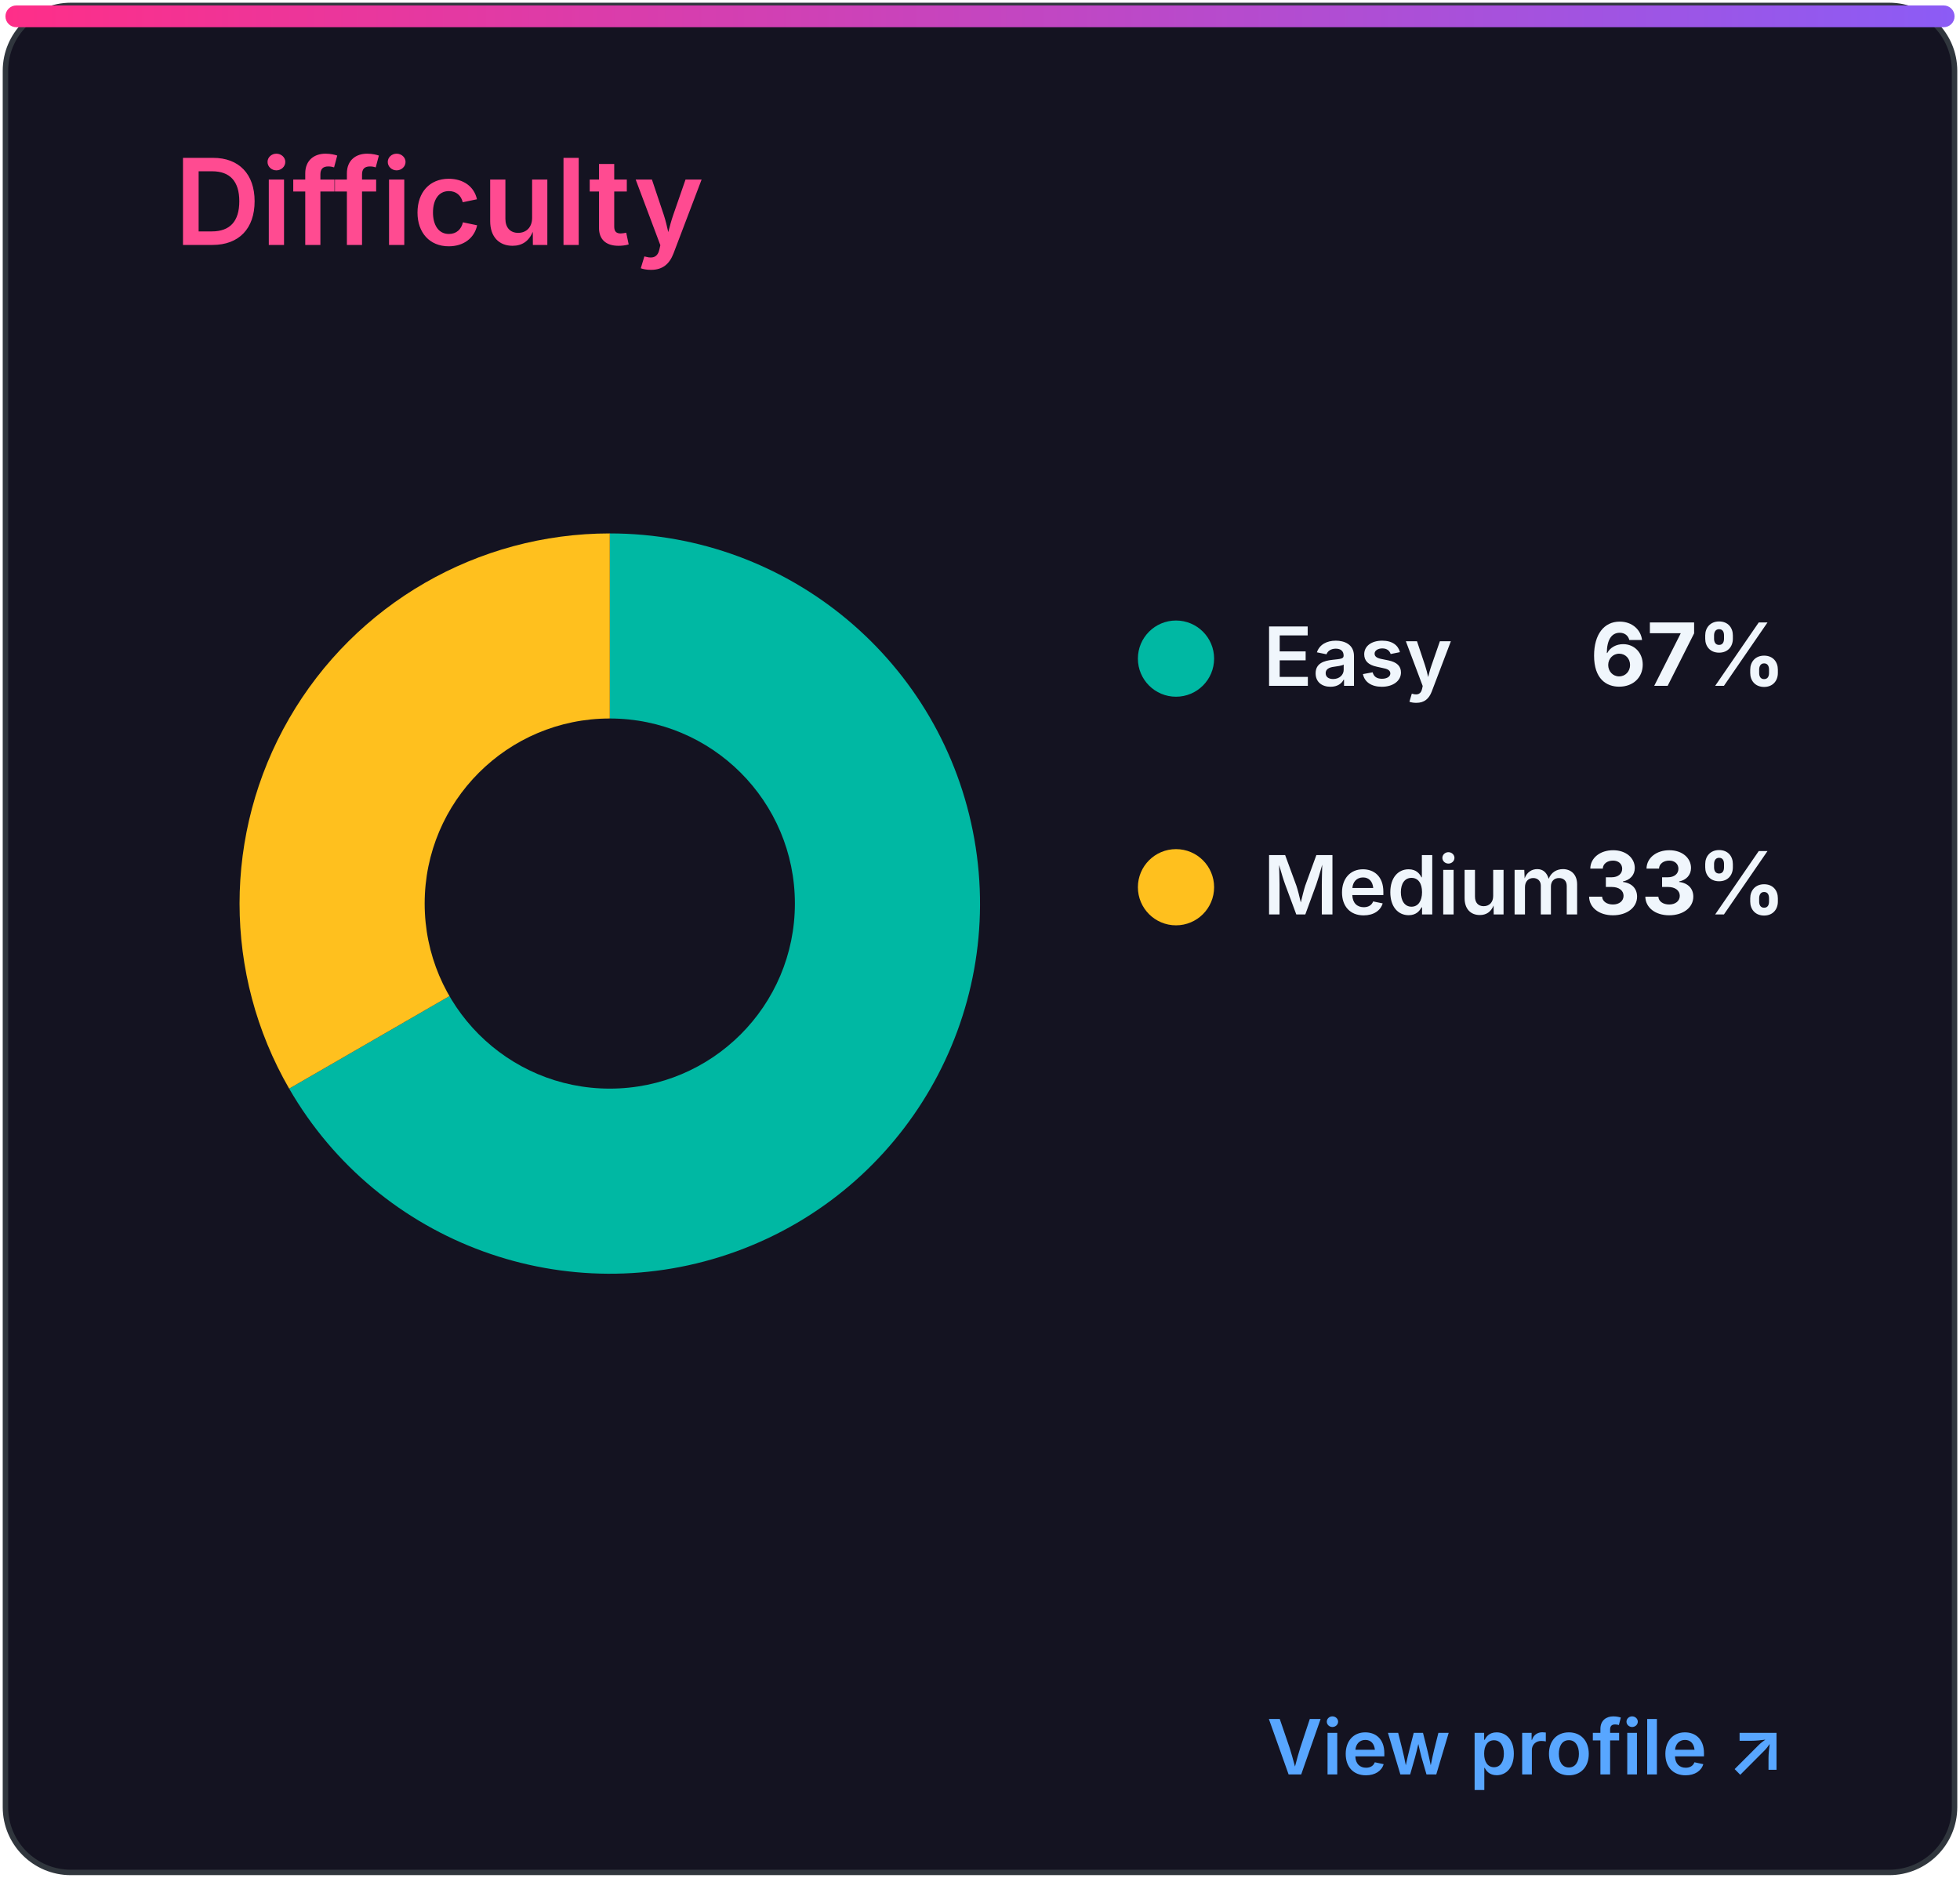
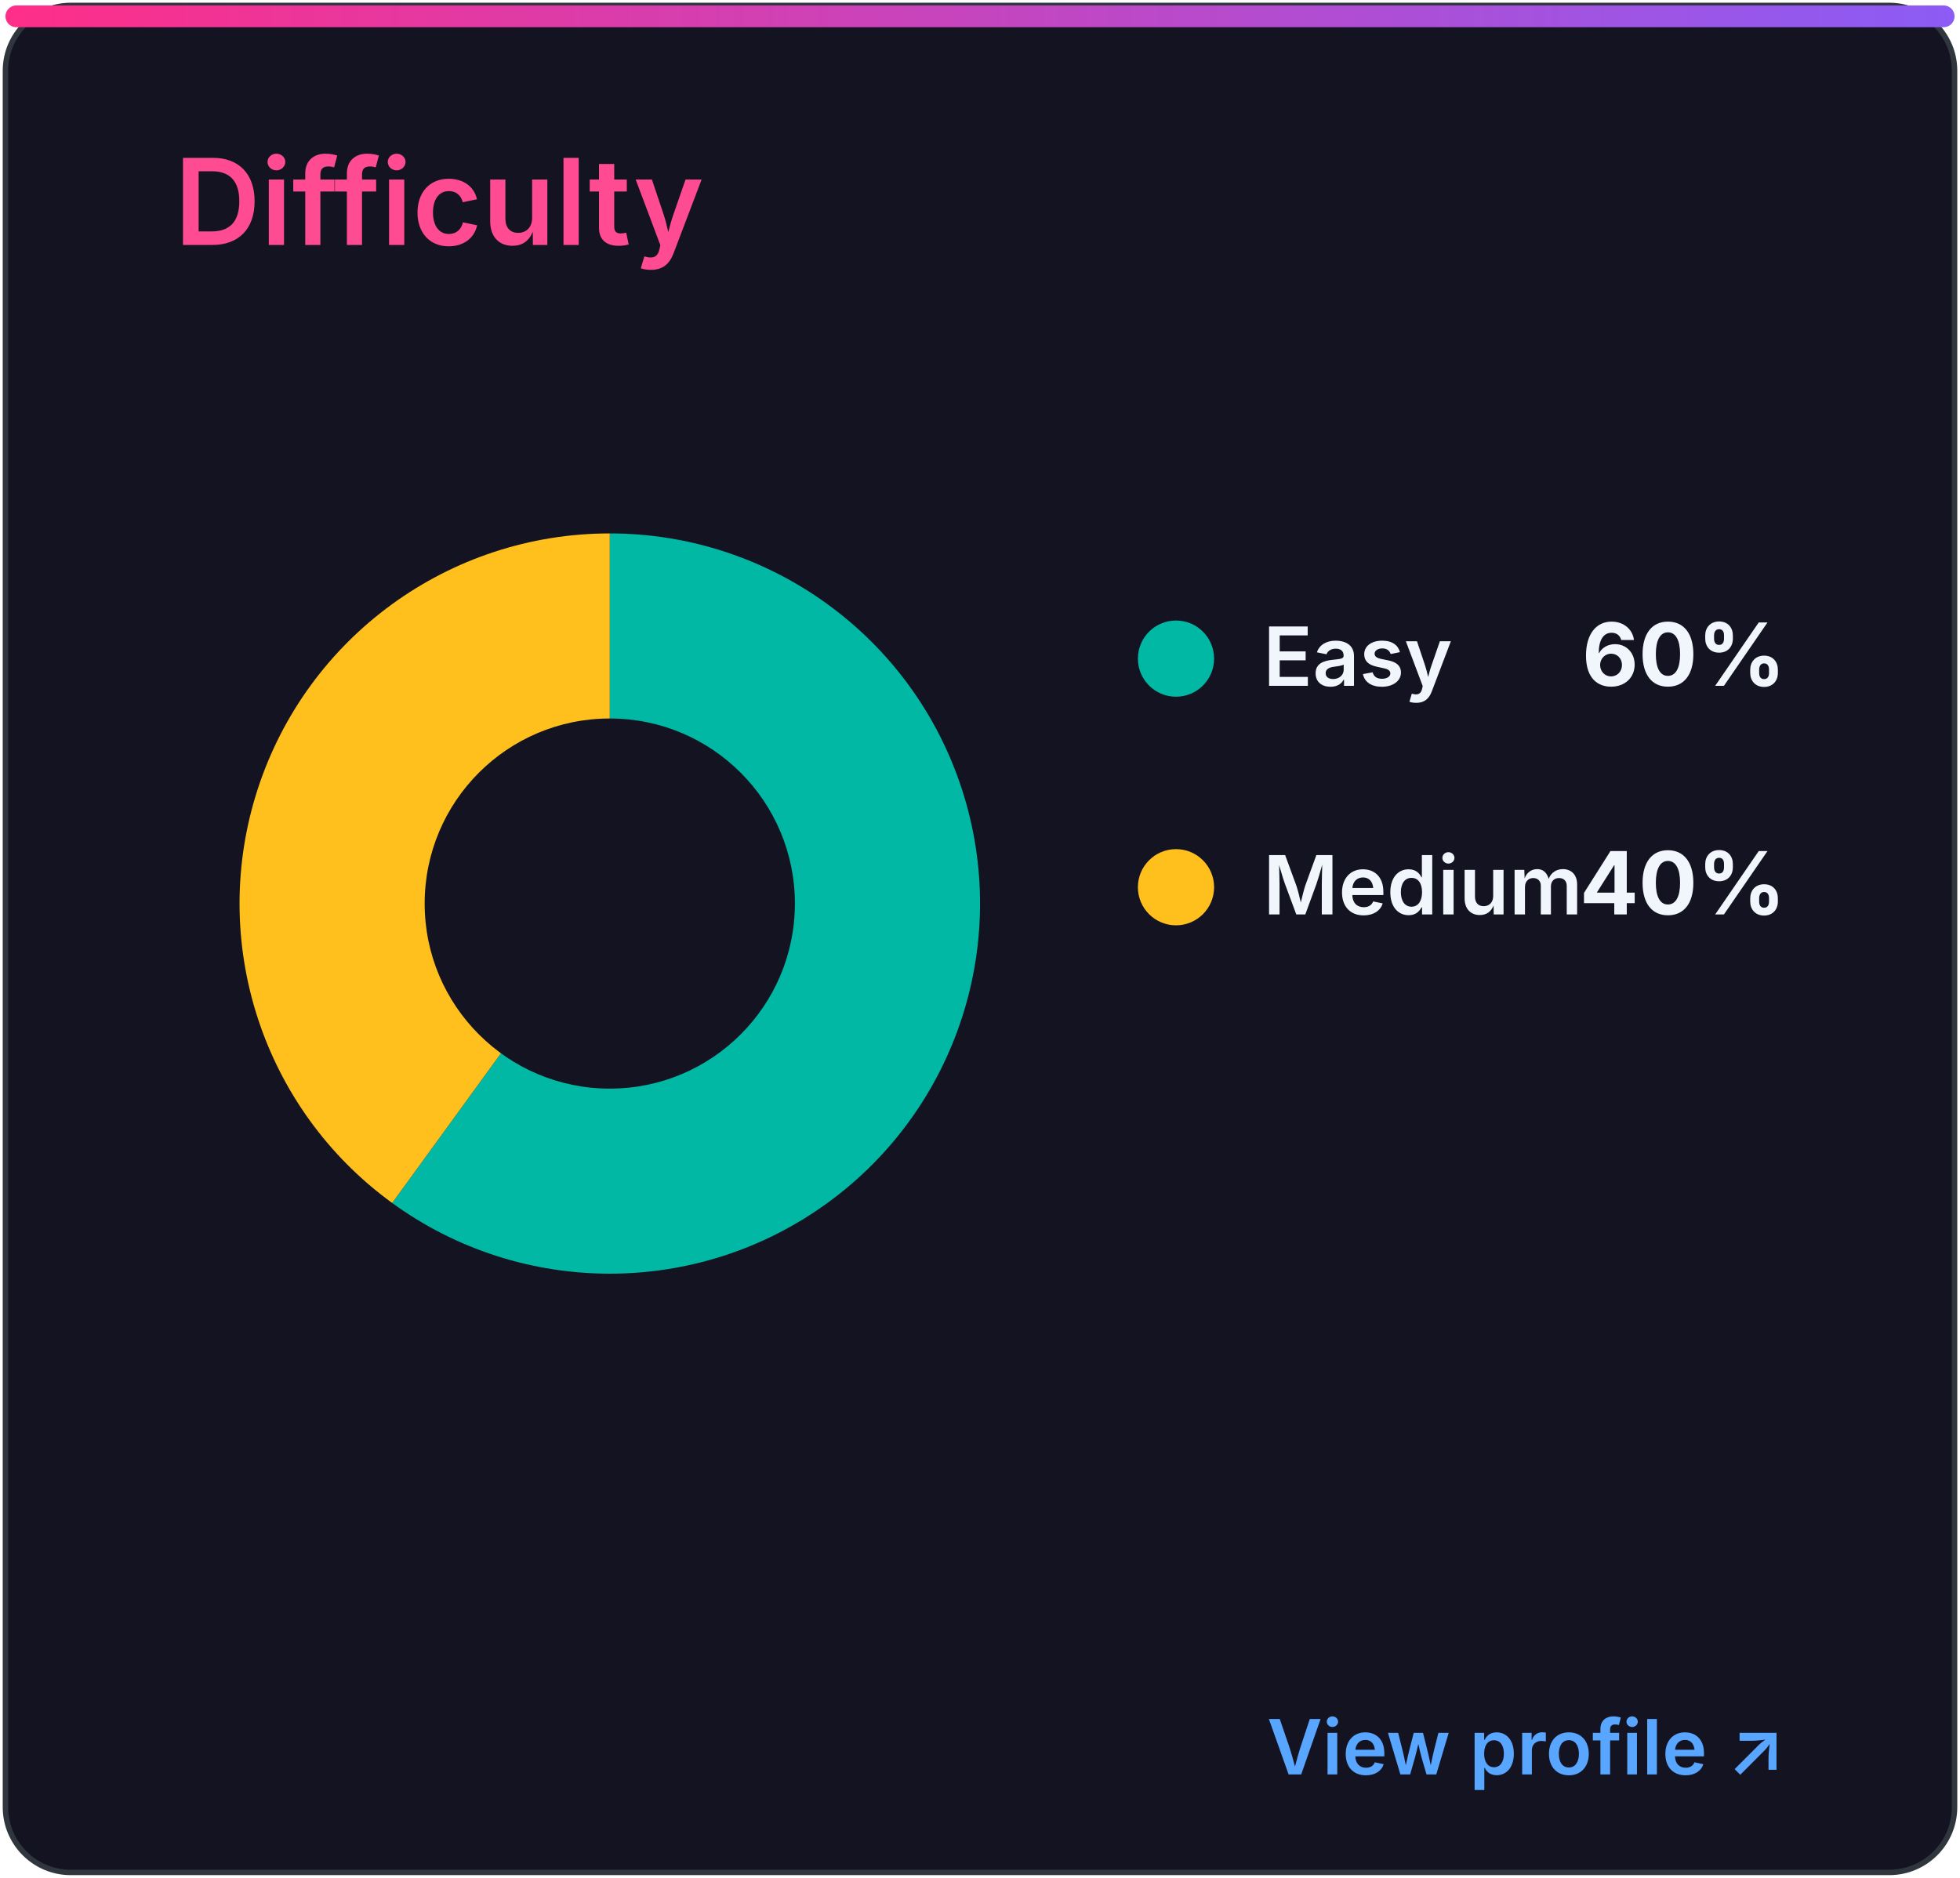
<svg xmlns="http://www.w3.org/2000/svg" width="360" height="345" viewBox="0 0 360 345" role="img" aria-labelledby="title desc">
  <defs>
    <linearGradient id="accent" x1="0" x2="1">
      <stop stop-color="#ff2e88" />
      <stop offset="1" stop-color="#8b5cf6" />
    </linearGradient>
    <clipPath id="bar">
      <rect x="32" y="82" width="296" height="8" rx="4" />
    </clipPath>
    <style>
.heading{font:600 22px -apple-system,BlinkMacSystemFont,'Segoe UI',sans-serif;fill:#ff4b91}
.eyebrow{font:600 10px -apple-system,BlinkMacSystemFont,'Segoe UI',sans-serif;letter-spacing:1.2px;fill:#8b949e}
.total{font:700 52px -apple-system,BlinkMacSystemFont,'Segoe UI',sans-serif;fill:#f0f6fc}
.metric{font:600 15px -apple-system,BlinkMacSystemFont,'Segoe UI',sans-serif;fill:#f0f6fc}
.count{font:700 16px -apple-system,BlinkMacSystemFont,'Segoe UI',sans-serif;fill:#f0f6fc}
.muted{font:500 13px -apple-system,BlinkMacSystemFont,'Segoe UI',sans-serif;fill:#8b949e}
.language{font:700 31px -apple-system,BlinkMacSystemFont,'Segoe UI',sans-serif;fill:#f0f6fc}
.link{font:600 14px -apple-system,BlinkMacSystemFont,'Segoe UI',sans-serif;fill:#58a6ff}
</style>
  </defs>
  <rect x="1" y="1" width="358" height="343" rx="12" fill="#141321" stroke="#30363d" />
  <rect x="1" y="1" width="358" height="4" rx="2" fill="url(#accent)" />
  <text x="32" y="45" class="heading">Difficulty</text>
-   <path d="M 112 166 L 112.00 98.00 A 68 68 0 1 1 53.11 200.00 Z" fill="#00b8a3" />
-   <path d="M 112 166 L 53.11 200.00 A 68 68 0 0 1 112.00 98.00 Z" fill="#ffc01e" />
+   <path d="M 112 166 L 112.00 98.00 A 68 68 0 1 1 72.03 221.01 Z" fill="#00b8a3" />
+   <path d="M 112 166 L 72.03 221.01 A 68 68 0 0 1 112.00 98.00 Z" fill="#ffc01e" />
  <circle cx="112" cy="166" r="34" fill="#141321" />
  <circle cx="216" cy="121" r="7" fill="#00b8a3" />
  <text x="232" y="126" class="metric">Easy</text>
-   <text x="328" y="126" class="count" text-anchor="end">67%</text>
+   <text x="328" y="126" class="count" text-anchor="end">60%</text>
  <circle cx="216" cy="163" r="7" fill="#ffc01e" />
  <text x="232" y="168" class="metric">Medium</text>
-   <text x="328" y="168" class="count" text-anchor="end">33%</text>
+   <text x="328" y="168" class="count" text-anchor="end">40%</text>
  <text x="328" y="326" class="link" text-anchor="end">View profile ↗</text>
</svg>
